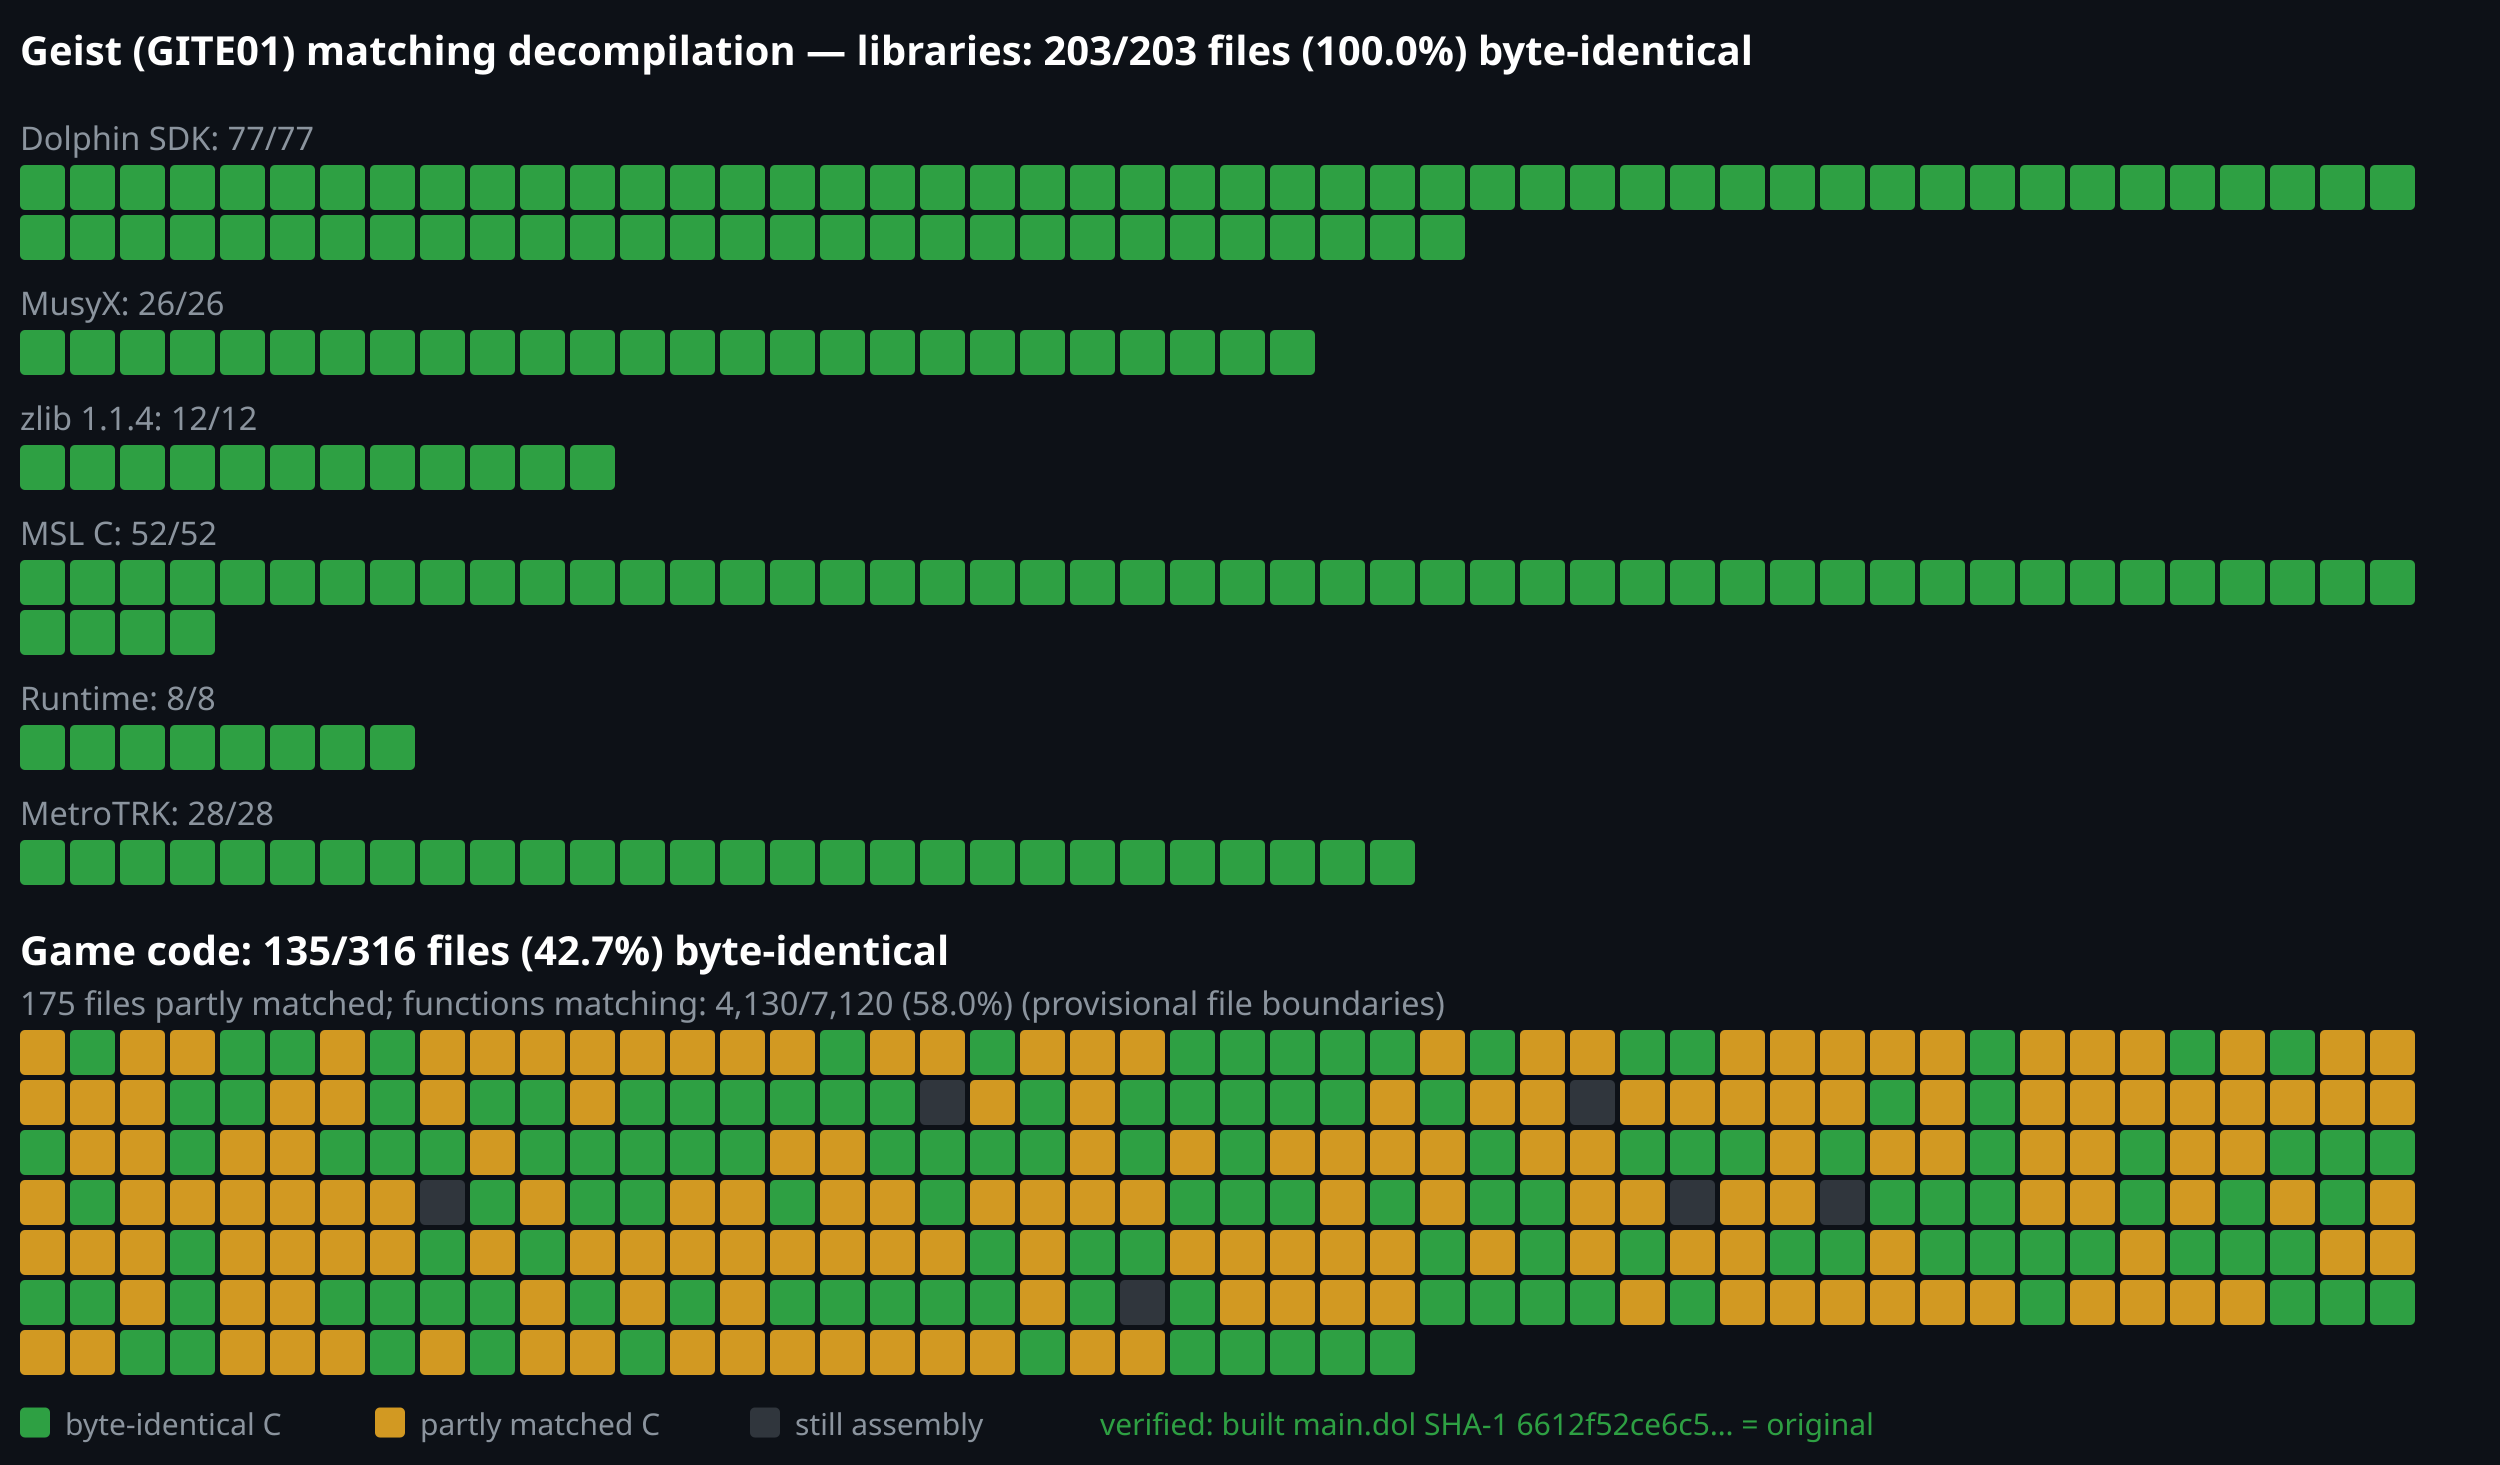
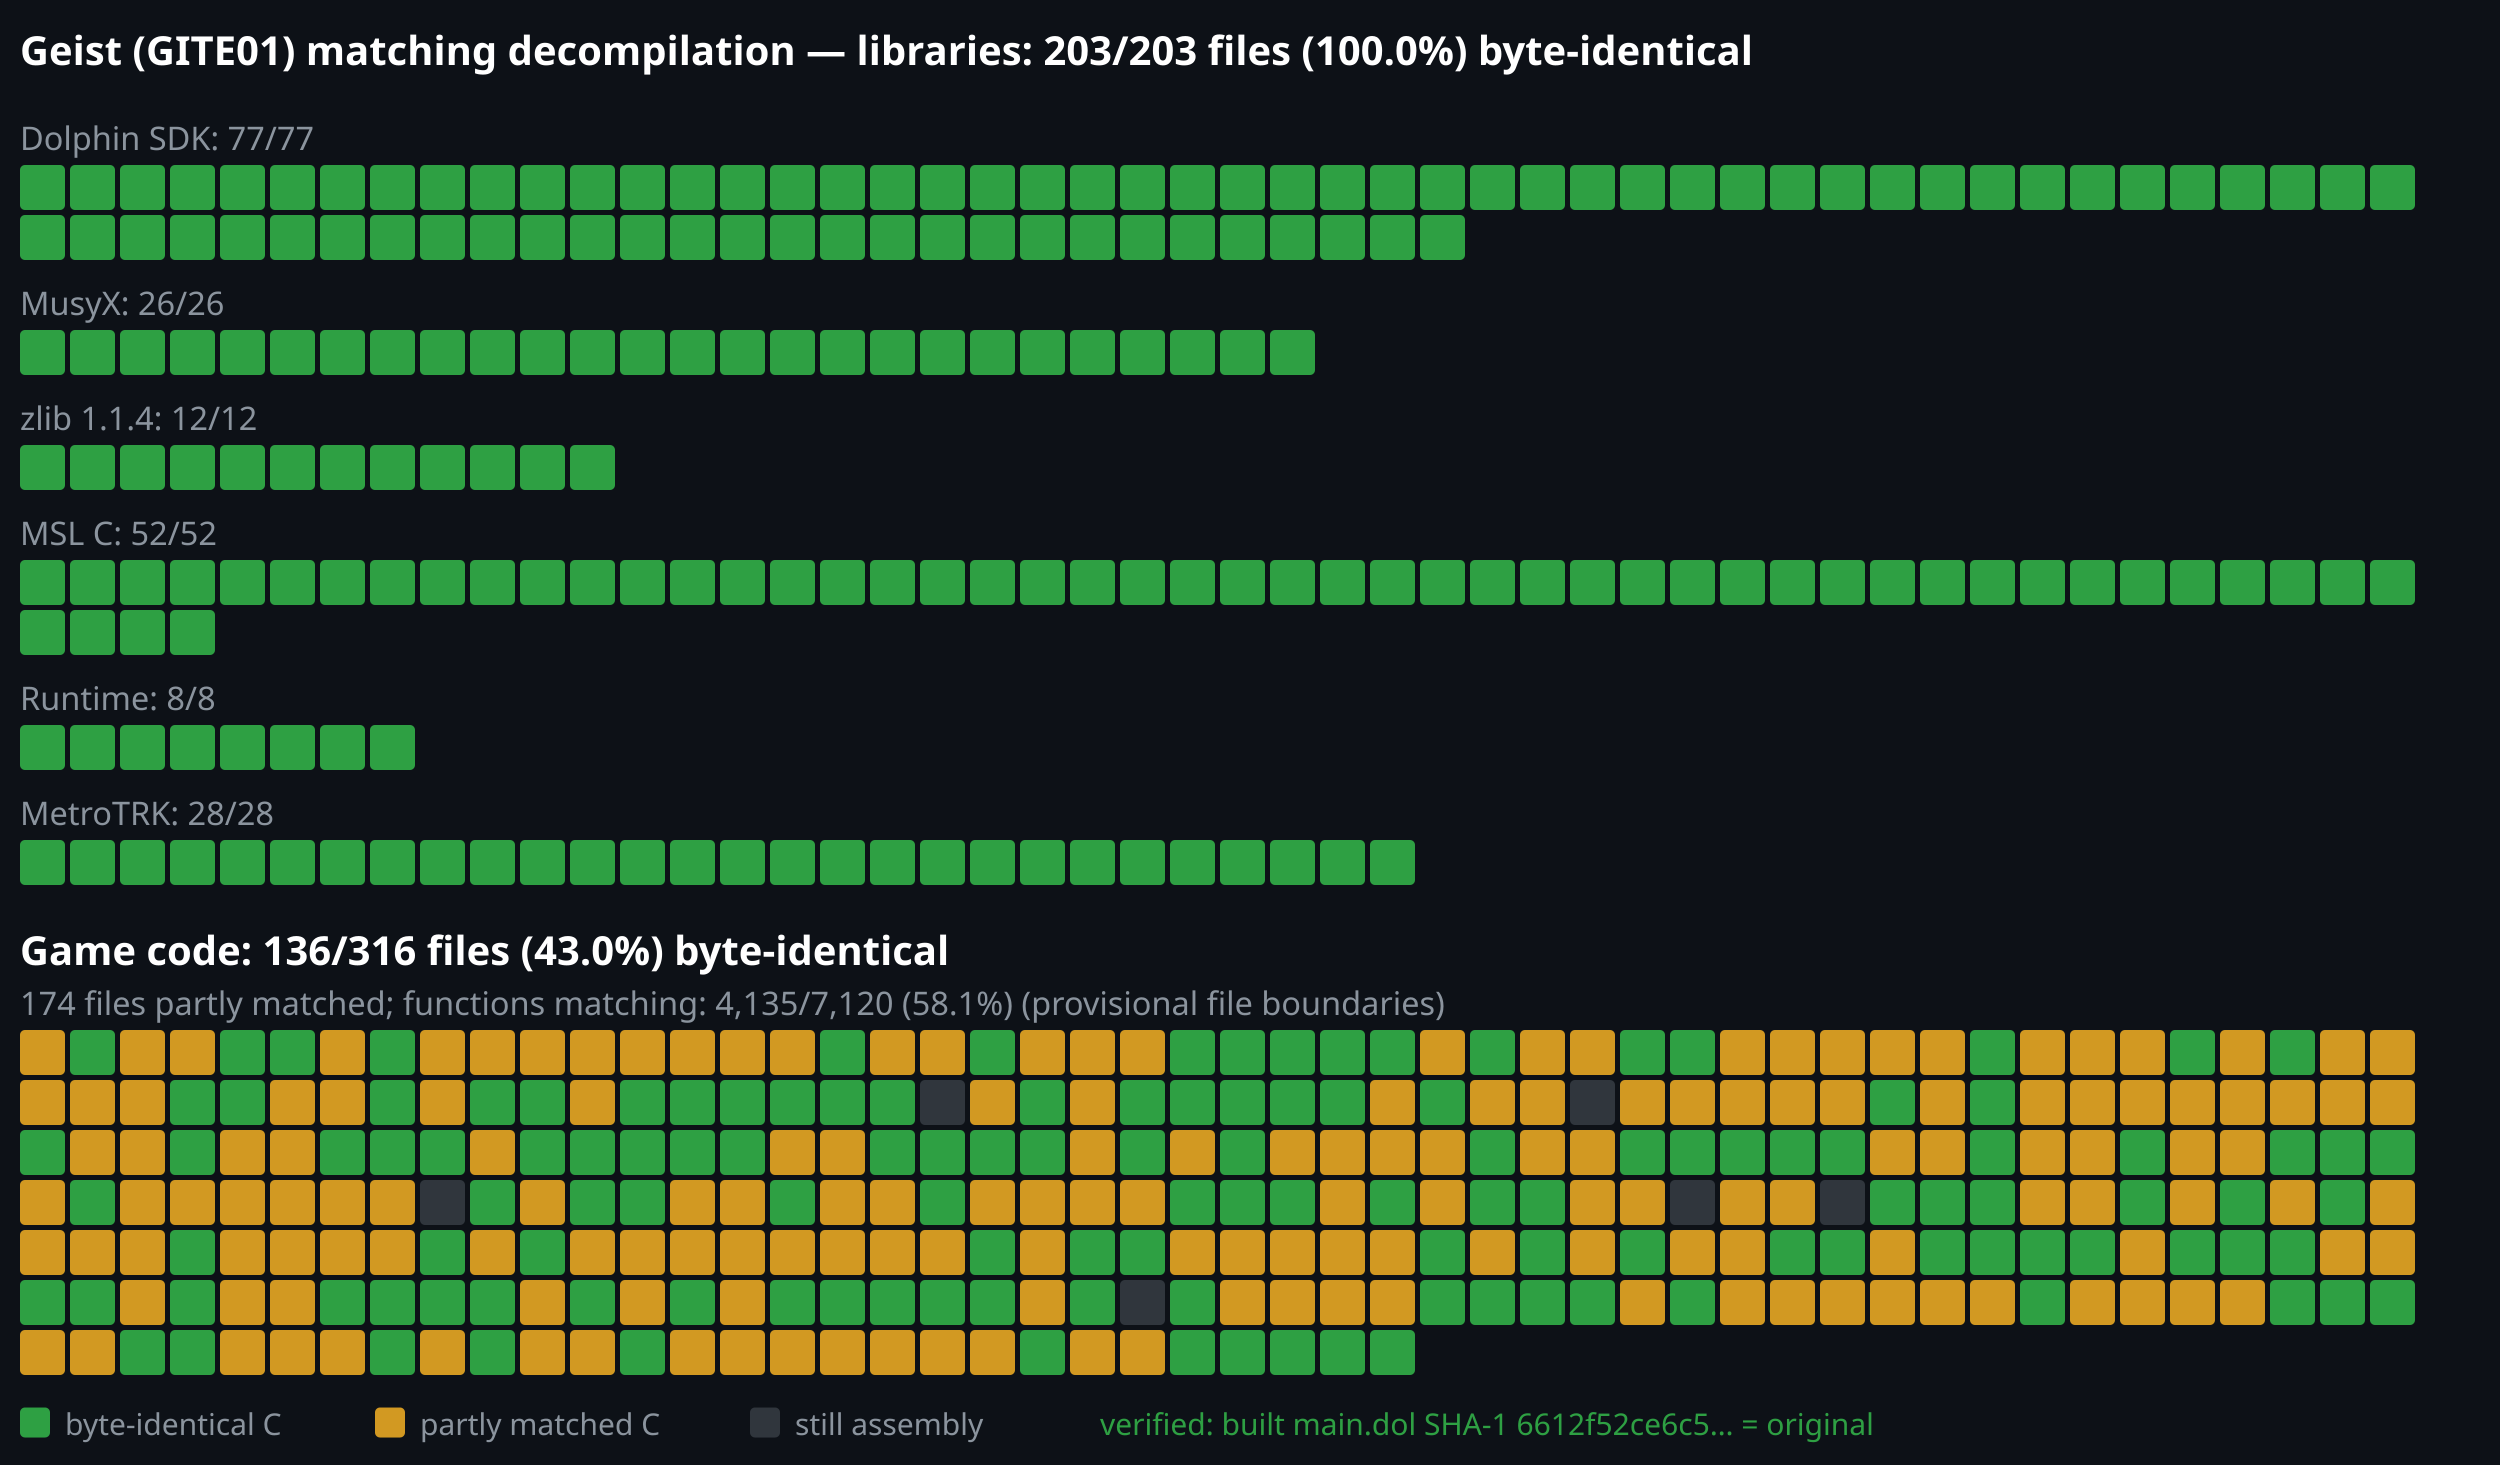
<svg xmlns="http://www.w3.org/2000/svg" viewBox="0 0 1000 586" width="1000" height="586">
  <rect width="1000" height="586" fill="#0d1117" />
  <text x="8" y="26" font-family="sans-serif" font-size="16" font-weight="bold" fill="#ffffff">Geist (GITE01) matching decompilation — libraries: 203/203 files (100.0%) byte-identical</text>
  <text x="8" y="60" font-family="sans-serif" font-size="13" font-weight="normal" fill="#8b949e">Dolphin SDK: 77/77</text>
  <rect x="8" y="66" width="18" height="18" rx="2" fill="#2ea043" />
  <rect x="28" y="66" width="18" height="18" rx="2" fill="#2ea043" />
  <rect x="48" y="66" width="18" height="18" rx="2" fill="#2ea043" />
  <rect x="68" y="66" width="18" height="18" rx="2" fill="#2ea043" />
  <rect x="88" y="66" width="18" height="18" rx="2" fill="#2ea043" />
  <rect x="108" y="66" width="18" height="18" rx="2" fill="#2ea043" />
  <rect x="128" y="66" width="18" height="18" rx="2" fill="#2ea043" />
  <rect x="148" y="66" width="18" height="18" rx="2" fill="#2ea043" />
  <rect x="168" y="66" width="18" height="18" rx="2" fill="#2ea043" />
  <rect x="188" y="66" width="18" height="18" rx="2" fill="#2ea043" />
  <rect x="208" y="66" width="18" height="18" rx="2" fill="#2ea043" />
  <rect x="228" y="66" width="18" height="18" rx="2" fill="#2ea043" />
  <rect x="248" y="66" width="18" height="18" rx="2" fill="#2ea043" />
  <rect x="268" y="66" width="18" height="18" rx="2" fill="#2ea043" />
  <rect x="288" y="66" width="18" height="18" rx="2" fill="#2ea043" />
  <rect x="308" y="66" width="18" height="18" rx="2" fill="#2ea043" />
  <rect x="328" y="66" width="18" height="18" rx="2" fill="#2ea043" />
  <rect x="348" y="66" width="18" height="18" rx="2" fill="#2ea043" />
  <rect x="368" y="66" width="18" height="18" rx="2" fill="#2ea043" />
  <rect x="388" y="66" width="18" height="18" rx="2" fill="#2ea043" />
  <rect x="408" y="66" width="18" height="18" rx="2" fill="#2ea043" />
  <rect x="428" y="66" width="18" height="18" rx="2" fill="#2ea043" />
  <rect x="448" y="66" width="18" height="18" rx="2" fill="#2ea043" />
  <rect x="468" y="66" width="18" height="18" rx="2" fill="#2ea043" />
  <rect x="488" y="66" width="18" height="18" rx="2" fill="#2ea043" />
  <rect x="508" y="66" width="18" height="18" rx="2" fill="#2ea043" />
  <rect x="528" y="66" width="18" height="18" rx="2" fill="#2ea043" />
  <rect x="548" y="66" width="18" height="18" rx="2" fill="#2ea043" />
  <rect x="568" y="66" width="18" height="18" rx="2" fill="#2ea043" />
  <rect x="588" y="66" width="18" height="18" rx="2" fill="#2ea043" />
  <rect x="608" y="66" width="18" height="18" rx="2" fill="#2ea043" />
  <rect x="628" y="66" width="18" height="18" rx="2" fill="#2ea043" />
  <rect x="648" y="66" width="18" height="18" rx="2" fill="#2ea043" />
  <rect x="668" y="66" width="18" height="18" rx="2" fill="#2ea043" />
  <rect x="688" y="66" width="18" height="18" rx="2" fill="#2ea043" />
  <rect x="708" y="66" width="18" height="18" rx="2" fill="#2ea043" />
  <rect x="728" y="66" width="18" height="18" rx="2" fill="#2ea043" />
  <rect x="748" y="66" width="18" height="18" rx="2" fill="#2ea043" />
  <rect x="768" y="66" width="18" height="18" rx="2" fill="#2ea043" />
  <rect x="788" y="66" width="18" height="18" rx="2" fill="#2ea043" />
  <rect x="808" y="66" width="18" height="18" rx="2" fill="#2ea043" />
  <rect x="828" y="66" width="18" height="18" rx="2" fill="#2ea043" />
  <rect x="848" y="66" width="18" height="18" rx="2" fill="#2ea043" />
  <rect x="868" y="66" width="18" height="18" rx="2" fill="#2ea043" />
  <rect x="888" y="66" width="18" height="18" rx="2" fill="#2ea043" />
  <rect x="908" y="66" width="18" height="18" rx="2" fill="#2ea043" />
  <rect x="928" y="66" width="18" height="18" rx="2" fill="#2ea043" />
  <rect x="948" y="66" width="18" height="18" rx="2" fill="#2ea043" />
  <rect x="8" y="86" width="18" height="18" rx="2" fill="#2ea043" />
  <rect x="28" y="86" width="18" height="18" rx="2" fill="#2ea043" />
  <rect x="48" y="86" width="18" height="18" rx="2" fill="#2ea043" />
  <rect x="68" y="86" width="18" height="18" rx="2" fill="#2ea043" />
  <rect x="88" y="86" width="18" height="18" rx="2" fill="#2ea043" />
  <rect x="108" y="86" width="18" height="18" rx="2" fill="#2ea043" />
  <rect x="128" y="86" width="18" height="18" rx="2" fill="#2ea043" />
  <rect x="148" y="86" width="18" height="18" rx="2" fill="#2ea043" />
  <rect x="168" y="86" width="18" height="18" rx="2" fill="#2ea043" />
  <rect x="188" y="86" width="18" height="18" rx="2" fill="#2ea043" />
  <rect x="208" y="86" width="18" height="18" rx="2" fill="#2ea043" />
  <rect x="228" y="86" width="18" height="18" rx="2" fill="#2ea043" />
  <rect x="248" y="86" width="18" height="18" rx="2" fill="#2ea043" />
  <rect x="268" y="86" width="18" height="18" rx="2" fill="#2ea043" />
  <rect x="288" y="86" width="18" height="18" rx="2" fill="#2ea043" />
  <rect x="308" y="86" width="18" height="18" rx="2" fill="#2ea043" />
  <rect x="328" y="86" width="18" height="18" rx="2" fill="#2ea043" />
  <rect x="348" y="86" width="18" height="18" rx="2" fill="#2ea043" />
  <rect x="368" y="86" width="18" height="18" rx="2" fill="#2ea043" />
  <rect x="388" y="86" width="18" height="18" rx="2" fill="#2ea043" />
  <rect x="408" y="86" width="18" height="18" rx="2" fill="#2ea043" />
  <rect x="428" y="86" width="18" height="18" rx="2" fill="#2ea043" />
  <rect x="448" y="86" width="18" height="18" rx="2" fill="#2ea043" />
  <rect x="468" y="86" width="18" height="18" rx="2" fill="#2ea043" />
  <rect x="488" y="86" width="18" height="18" rx="2" fill="#2ea043" />
  <rect x="508" y="86" width="18" height="18" rx="2" fill="#2ea043" />
  <rect x="528" y="86" width="18" height="18" rx="2" fill="#2ea043" />
  <rect x="548" y="86" width="18" height="18" rx="2" fill="#2ea043" />
  <rect x="568" y="86" width="18" height="18" rx="2" fill="#2ea043" />
  <text x="8" y="126" font-family="sans-serif" font-size="13" font-weight="normal" fill="#8b949e">MusyX: 26/26</text>
  <rect x="8" y="132" width="18" height="18" rx="2" fill="#2ea043" />
  <rect x="28" y="132" width="18" height="18" rx="2" fill="#2ea043" />
  <rect x="48" y="132" width="18" height="18" rx="2" fill="#2ea043" />
  <rect x="68" y="132" width="18" height="18" rx="2" fill="#2ea043" />
  <rect x="88" y="132" width="18" height="18" rx="2" fill="#2ea043" />
  <rect x="108" y="132" width="18" height="18" rx="2" fill="#2ea043" />
  <rect x="128" y="132" width="18" height="18" rx="2" fill="#2ea043" />
  <rect x="148" y="132" width="18" height="18" rx="2" fill="#2ea043" />
  <rect x="168" y="132" width="18" height="18" rx="2" fill="#2ea043" />
  <rect x="188" y="132" width="18" height="18" rx="2" fill="#2ea043" />
  <rect x="208" y="132" width="18" height="18" rx="2" fill="#2ea043" />
  <rect x="228" y="132" width="18" height="18" rx="2" fill="#2ea043" />
  <rect x="248" y="132" width="18" height="18" rx="2" fill="#2ea043" />
  <rect x="268" y="132" width="18" height="18" rx="2" fill="#2ea043" />
  <rect x="288" y="132" width="18" height="18" rx="2" fill="#2ea043" />
  <rect x="308" y="132" width="18" height="18" rx="2" fill="#2ea043" />
  <rect x="328" y="132" width="18" height="18" rx="2" fill="#2ea043" />
  <rect x="348" y="132" width="18" height="18" rx="2" fill="#2ea043" />
  <rect x="368" y="132" width="18" height="18" rx="2" fill="#2ea043" />
  <rect x="388" y="132" width="18" height="18" rx="2" fill="#2ea043" />
  <rect x="408" y="132" width="18" height="18" rx="2" fill="#2ea043" />
  <rect x="428" y="132" width="18" height="18" rx="2" fill="#2ea043" />
  <rect x="448" y="132" width="18" height="18" rx="2" fill="#2ea043" />
  <rect x="468" y="132" width="18" height="18" rx="2" fill="#2ea043" />
  <rect x="488" y="132" width="18" height="18" rx="2" fill="#2ea043" />
  <rect x="508" y="132" width="18" height="18" rx="2" fill="#2ea043" />
  <text x="8" y="172" font-family="sans-serif" font-size="13" font-weight="normal" fill="#8b949e">zlib 1.1.4: 12/12</text>
  <rect x="8" y="178" width="18" height="18" rx="2" fill="#2ea043" />
  <rect x="28" y="178" width="18" height="18" rx="2" fill="#2ea043" />
  <rect x="48" y="178" width="18" height="18" rx="2" fill="#2ea043" />
  <rect x="68" y="178" width="18" height="18" rx="2" fill="#2ea043" />
  <rect x="88" y="178" width="18" height="18" rx="2" fill="#2ea043" />
  <rect x="108" y="178" width="18" height="18" rx="2" fill="#2ea043" />
  <rect x="128" y="178" width="18" height="18" rx="2" fill="#2ea043" />
  <rect x="148" y="178" width="18" height="18" rx="2" fill="#2ea043" />
  <rect x="168" y="178" width="18" height="18" rx="2" fill="#2ea043" />
  <rect x="188" y="178" width="18" height="18" rx="2" fill="#2ea043" />
  <rect x="208" y="178" width="18" height="18" rx="2" fill="#2ea043" />
  <rect x="228" y="178" width="18" height="18" rx="2" fill="#2ea043" />
  <text x="8" y="218" font-family="sans-serif" font-size="13" font-weight="normal" fill="#8b949e">MSL C: 52/52</text>
  <rect x="8" y="224" width="18" height="18" rx="2" fill="#2ea043" />
  <rect x="28" y="224" width="18" height="18" rx="2" fill="#2ea043" />
  <rect x="48" y="224" width="18" height="18" rx="2" fill="#2ea043" />
  <rect x="68" y="224" width="18" height="18" rx="2" fill="#2ea043" />
  <rect x="88" y="224" width="18" height="18" rx="2" fill="#2ea043" />
  <rect x="108" y="224" width="18" height="18" rx="2" fill="#2ea043" />
  <rect x="128" y="224" width="18" height="18" rx="2" fill="#2ea043" />
  <rect x="148" y="224" width="18" height="18" rx="2" fill="#2ea043" />
  <rect x="168" y="224" width="18" height="18" rx="2" fill="#2ea043" />
  <rect x="188" y="224" width="18" height="18" rx="2" fill="#2ea043" />
  <rect x="208" y="224" width="18" height="18" rx="2" fill="#2ea043" />
  <rect x="228" y="224" width="18" height="18" rx="2" fill="#2ea043" />
  <rect x="248" y="224" width="18" height="18" rx="2" fill="#2ea043" />
  <rect x="268" y="224" width="18" height="18" rx="2" fill="#2ea043" />
  <rect x="288" y="224" width="18" height="18" rx="2" fill="#2ea043" />
  <rect x="308" y="224" width="18" height="18" rx="2" fill="#2ea043" />
  <rect x="328" y="224" width="18" height="18" rx="2" fill="#2ea043" />
  <rect x="348" y="224" width="18" height="18" rx="2" fill="#2ea043" />
  <rect x="368" y="224" width="18" height="18" rx="2" fill="#2ea043" />
  <rect x="388" y="224" width="18" height="18" rx="2" fill="#2ea043" />
  <rect x="408" y="224" width="18" height="18" rx="2" fill="#2ea043" />
  <rect x="428" y="224" width="18" height="18" rx="2" fill="#2ea043" />
  <rect x="448" y="224" width="18" height="18" rx="2" fill="#2ea043" />
  <rect x="468" y="224" width="18" height="18" rx="2" fill="#2ea043" />
  <rect x="488" y="224" width="18" height="18" rx="2" fill="#2ea043" />
  <rect x="508" y="224" width="18" height="18" rx="2" fill="#2ea043" />
  <rect x="528" y="224" width="18" height="18" rx="2" fill="#2ea043" />
  <rect x="548" y="224" width="18" height="18" rx="2" fill="#2ea043" />
  <rect x="568" y="224" width="18" height="18" rx="2" fill="#2ea043" />
  <rect x="588" y="224" width="18" height="18" rx="2" fill="#2ea043" />
  <rect x="608" y="224" width="18" height="18" rx="2" fill="#2ea043" />
  <rect x="628" y="224" width="18" height="18" rx="2" fill="#2ea043" />
  <rect x="648" y="224" width="18" height="18" rx="2" fill="#2ea043" />
  <rect x="668" y="224" width="18" height="18" rx="2" fill="#2ea043" />
  <rect x="688" y="224" width="18" height="18" rx="2" fill="#2ea043" />
  <rect x="708" y="224" width="18" height="18" rx="2" fill="#2ea043" />
  <rect x="728" y="224" width="18" height="18" rx="2" fill="#2ea043" />
  <rect x="748" y="224" width="18" height="18" rx="2" fill="#2ea043" />
  <rect x="768" y="224" width="18" height="18" rx="2" fill="#2ea043" />
  <rect x="788" y="224" width="18" height="18" rx="2" fill="#2ea043" />
  <rect x="808" y="224" width="18" height="18" rx="2" fill="#2ea043" />
  <rect x="828" y="224" width="18" height="18" rx="2" fill="#2ea043" />
  <rect x="848" y="224" width="18" height="18" rx="2" fill="#2ea043" />
  <rect x="868" y="224" width="18" height="18" rx="2" fill="#2ea043" />
  <rect x="888" y="224" width="18" height="18" rx="2" fill="#2ea043" />
  <rect x="908" y="224" width="18" height="18" rx="2" fill="#2ea043" />
  <rect x="928" y="224" width="18" height="18" rx="2" fill="#2ea043" />
  <rect x="948" y="224" width="18" height="18" rx="2" fill="#2ea043" />
  <rect x="8" y="244" width="18" height="18" rx="2" fill="#2ea043" />
  <rect x="28" y="244" width="18" height="18" rx="2" fill="#2ea043" />
  <rect x="48" y="244" width="18" height="18" rx="2" fill="#2ea043" />
  <rect x="68" y="244" width="18" height="18" rx="2" fill="#2ea043" />
  <text x="8" y="284" font-family="sans-serif" font-size="13" font-weight="normal" fill="#8b949e">Runtime: 8/8</text>
  <rect x="8" y="290" width="18" height="18" rx="2" fill="#2ea043" />
  <rect x="28" y="290" width="18" height="18" rx="2" fill="#2ea043" />
  <rect x="48" y="290" width="18" height="18" rx="2" fill="#2ea043" />
  <rect x="68" y="290" width="18" height="18" rx="2" fill="#2ea043" />
  <rect x="88" y="290" width="18" height="18" rx="2" fill="#2ea043" />
  <rect x="108" y="290" width="18" height="18" rx="2" fill="#2ea043" />
  <rect x="128" y="290" width="18" height="18" rx="2" fill="#2ea043" />
  <rect x="148" y="290" width="18" height="18" rx="2" fill="#2ea043" />
  <text x="8" y="330" font-family="sans-serif" font-size="13" font-weight="normal" fill="#8b949e">MetroTRK: 28/28</text>
  <rect x="8" y="336" width="18" height="18" rx="2" fill="#2ea043" />
  <rect x="28" y="336" width="18" height="18" rx="2" fill="#2ea043" />
  <rect x="48" y="336" width="18" height="18" rx="2" fill="#2ea043" />
  <rect x="68" y="336" width="18" height="18" rx="2" fill="#2ea043" />
  <rect x="88" y="336" width="18" height="18" rx="2" fill="#2ea043" />
  <rect x="108" y="336" width="18" height="18" rx="2" fill="#2ea043" />
  <rect x="128" y="336" width="18" height="18" rx="2" fill="#2ea043" />
  <rect x="148" y="336" width="18" height="18" rx="2" fill="#2ea043" />
  <rect x="168" y="336" width="18" height="18" rx="2" fill="#2ea043" />
  <rect x="188" y="336" width="18" height="18" rx="2" fill="#2ea043" />
  <rect x="208" y="336" width="18" height="18" rx="2" fill="#2ea043" />
  <rect x="228" y="336" width="18" height="18" rx="2" fill="#2ea043" />
  <rect x="248" y="336" width="18" height="18" rx="2" fill="#2ea043" />
  <rect x="268" y="336" width="18" height="18" rx="2" fill="#2ea043" />
  <rect x="288" y="336" width="18" height="18" rx="2" fill="#2ea043" />
  <rect x="308" y="336" width="18" height="18" rx="2" fill="#2ea043" />
  <rect x="328" y="336" width="18" height="18" rx="2" fill="#2ea043" />
  <rect x="348" y="336" width="18" height="18" rx="2" fill="#2ea043" />
  <rect x="368" y="336" width="18" height="18" rx="2" fill="#2ea043" />
  <rect x="388" y="336" width="18" height="18" rx="2" fill="#2ea043" />
  <rect x="408" y="336" width="18" height="18" rx="2" fill="#2ea043" />
  <rect x="428" y="336" width="18" height="18" rx="2" fill="#2ea043" />
  <rect x="448" y="336" width="18" height="18" rx="2" fill="#2ea043" />
  <rect x="468" y="336" width="18" height="18" rx="2" fill="#2ea043" />
  <rect x="488" y="336" width="18" height="18" rx="2" fill="#2ea043" />
  <rect x="508" y="336" width="18" height="18" rx="2" fill="#2ea043" />
  <rect x="528" y="336" width="18" height="18" rx="2" fill="#2ea043" />
  <rect x="548" y="336" width="18" height="18" rx="2" fill="#2ea043" />
-   <text x="8" y="386" font-family="sans-serif" font-size="16" font-weight="bold" fill="#ffffff">Game code: 135/316 files (42.7%) byte-identical</text>
-   <text x="8" y="406" font-family="sans-serif" font-size="13" font-weight="normal" fill="#8b949e">175 files partly matched; functions matching: 4,130/7,120 (58.0%) (provisional file boundaries)</text>
+   <text x="8" y="386" font-family="sans-serif" font-size="16" font-weight="bold" fill="#ffffff">Game code: 136/316 files (43.0%) byte-identical</text>
+   <text x="8" y="406" font-family="sans-serif" font-size="13" font-weight="normal" fill="#8b949e">174 files partly matched; functions matching: 4,135/7,120 (58.1%) (provisional file boundaries)</text>
  <rect x="8" y="412" width="18" height="18" rx="2" fill="#d29922" />
  <rect x="28" y="412" width="18" height="18" rx="2" fill="#2ea043" />
  <rect x="48" y="412" width="18" height="18" rx="2" fill="#d29922" />
  <rect x="68" y="412" width="18" height="18" rx="2" fill="#d29922" />
  <rect x="88" y="412" width="18" height="18" rx="2" fill="#2ea043" />
  <rect x="108" y="412" width="18" height="18" rx="2" fill="#2ea043" />
  <rect x="128" y="412" width="18" height="18" rx="2" fill="#d29922" />
  <rect x="148" y="412" width="18" height="18" rx="2" fill="#2ea043" />
  <rect x="168" y="412" width="18" height="18" rx="2" fill="#d29922" />
  <rect x="188" y="412" width="18" height="18" rx="2" fill="#d29922" />
  <rect x="208" y="412" width="18" height="18" rx="2" fill="#d29922" />
  <rect x="228" y="412" width="18" height="18" rx="2" fill="#d29922" />
  <rect x="248" y="412" width="18" height="18" rx="2" fill="#d29922" />
  <rect x="268" y="412" width="18" height="18" rx="2" fill="#d29922" />
  <rect x="288" y="412" width="18" height="18" rx="2" fill="#d29922" />
  <rect x="308" y="412" width="18" height="18" rx="2" fill="#d29922" />
  <rect x="328" y="412" width="18" height="18" rx="2" fill="#2ea043" />
  <rect x="348" y="412" width="18" height="18" rx="2" fill="#d29922" />
  <rect x="368" y="412" width="18" height="18" rx="2" fill="#d29922" />
  <rect x="388" y="412" width="18" height="18" rx="2" fill="#2ea043" />
  <rect x="408" y="412" width="18" height="18" rx="2" fill="#d29922" />
  <rect x="428" y="412" width="18" height="18" rx="2" fill="#d29922" />
  <rect x="448" y="412" width="18" height="18" rx="2" fill="#d29922" />
  <rect x="468" y="412" width="18" height="18" rx="2" fill="#2ea043" />
  <rect x="488" y="412" width="18" height="18" rx="2" fill="#2ea043" />
  <rect x="508" y="412" width="18" height="18" rx="2" fill="#2ea043" />
  <rect x="528" y="412" width="18" height="18" rx="2" fill="#2ea043" />
  <rect x="548" y="412" width="18" height="18" rx="2" fill="#2ea043" />
  <rect x="568" y="412" width="18" height="18" rx="2" fill="#d29922" />
  <rect x="588" y="412" width="18" height="18" rx="2" fill="#2ea043" />
  <rect x="608" y="412" width="18" height="18" rx="2" fill="#d29922" />
  <rect x="628" y="412" width="18" height="18" rx="2" fill="#d29922" />
  <rect x="648" y="412" width="18" height="18" rx="2" fill="#2ea043" />
  <rect x="668" y="412" width="18" height="18" rx="2" fill="#2ea043" />
  <rect x="688" y="412" width="18" height="18" rx="2" fill="#d29922" />
  <rect x="708" y="412" width="18" height="18" rx="2" fill="#d29922" />
  <rect x="728" y="412" width="18" height="18" rx="2" fill="#d29922" />
  <rect x="748" y="412" width="18" height="18" rx="2" fill="#d29922" />
  <rect x="768" y="412" width="18" height="18" rx="2" fill="#d29922" />
  <rect x="788" y="412" width="18" height="18" rx="2" fill="#2ea043" />
  <rect x="808" y="412" width="18" height="18" rx="2" fill="#d29922" />
  <rect x="828" y="412" width="18" height="18" rx="2" fill="#d29922" />
  <rect x="848" y="412" width="18" height="18" rx="2" fill="#d29922" />
  <rect x="868" y="412" width="18" height="18" rx="2" fill="#2ea043" />
  <rect x="888" y="412" width="18" height="18" rx="2" fill="#d29922" />
  <rect x="908" y="412" width="18" height="18" rx="2" fill="#2ea043" />
  <rect x="928" y="412" width="18" height="18" rx="2" fill="#d29922" />
  <rect x="948" y="412" width="18" height="18" rx="2" fill="#d29922" />
  <rect x="8" y="432" width="18" height="18" rx="2" fill="#d29922" />
  <rect x="28" y="432" width="18" height="18" rx="2" fill="#d29922" />
  <rect x="48" y="432" width="18" height="18" rx="2" fill="#d29922" />
  <rect x="68" y="432" width="18" height="18" rx="2" fill="#2ea043" />
  <rect x="88" y="432" width="18" height="18" rx="2" fill="#2ea043" />
  <rect x="108" y="432" width="18" height="18" rx="2" fill="#d29922" />
  <rect x="128" y="432" width="18" height="18" rx="2" fill="#d29922" />
  <rect x="148" y="432" width="18" height="18" rx="2" fill="#2ea043" />
  <rect x="168" y="432" width="18" height="18" rx="2" fill="#d29922" />
  <rect x="188" y="432" width="18" height="18" rx="2" fill="#2ea043" />
  <rect x="208" y="432" width="18" height="18" rx="2" fill="#2ea043" />
  <rect x="228" y="432" width="18" height="18" rx="2" fill="#d29922" />
  <rect x="248" y="432" width="18" height="18" rx="2" fill="#2ea043" />
  <rect x="268" y="432" width="18" height="18" rx="2" fill="#2ea043" />
  <rect x="288" y="432" width="18" height="18" rx="2" fill="#2ea043" />
  <rect x="308" y="432" width="18" height="18" rx="2" fill="#2ea043" />
  <rect x="328" y="432" width="18" height="18" rx="2" fill="#2ea043" />
  <rect x="348" y="432" width="18" height="18" rx="2" fill="#2ea043" />
  <rect x="368" y="432" width="18" height="18" rx="2" fill="#30363d" />
  <rect x="388" y="432" width="18" height="18" rx="2" fill="#d29922" />
  <rect x="408" y="432" width="18" height="18" rx="2" fill="#2ea043" />
  <rect x="428" y="432" width="18" height="18" rx="2" fill="#d29922" />
  <rect x="448" y="432" width="18" height="18" rx="2" fill="#2ea043" />
  <rect x="468" y="432" width="18" height="18" rx="2" fill="#2ea043" />
  <rect x="488" y="432" width="18" height="18" rx="2" fill="#2ea043" />
  <rect x="508" y="432" width="18" height="18" rx="2" fill="#2ea043" />
  <rect x="528" y="432" width="18" height="18" rx="2" fill="#2ea043" />
  <rect x="548" y="432" width="18" height="18" rx="2" fill="#d29922" />
  <rect x="568" y="432" width="18" height="18" rx="2" fill="#2ea043" />
  <rect x="588" y="432" width="18" height="18" rx="2" fill="#d29922" />
  <rect x="608" y="432" width="18" height="18" rx="2" fill="#d29922" />
  <rect x="628" y="432" width="18" height="18" rx="2" fill="#30363d" />
  <rect x="648" y="432" width="18" height="18" rx="2" fill="#d29922" />
  <rect x="668" y="432" width="18" height="18" rx="2" fill="#d29922" />
  <rect x="688" y="432" width="18" height="18" rx="2" fill="#d29922" />
  <rect x="708" y="432" width="18" height="18" rx="2" fill="#d29922" />
  <rect x="728" y="432" width="18" height="18" rx="2" fill="#d29922" />
  <rect x="748" y="432" width="18" height="18" rx="2" fill="#2ea043" />
  <rect x="768" y="432" width="18" height="18" rx="2" fill="#d29922" />
  <rect x="788" y="432" width="18" height="18" rx="2" fill="#2ea043" />
  <rect x="808" y="432" width="18" height="18" rx="2" fill="#d29922" />
  <rect x="828" y="432" width="18" height="18" rx="2" fill="#d29922" />
  <rect x="848" y="432" width="18" height="18" rx="2" fill="#d29922" />
  <rect x="868" y="432" width="18" height="18" rx="2" fill="#d29922" />
  <rect x="888" y="432" width="18" height="18" rx="2" fill="#d29922" />
  <rect x="908" y="432" width="18" height="18" rx="2" fill="#d29922" />
  <rect x="928" y="432" width="18" height="18" rx="2" fill="#d29922" />
  <rect x="948" y="432" width="18" height="18" rx="2" fill="#d29922" />
  <rect x="8" y="452" width="18" height="18" rx="2" fill="#2ea043" />
  <rect x="28" y="452" width="18" height="18" rx="2" fill="#d29922" />
  <rect x="48" y="452" width="18" height="18" rx="2" fill="#d29922" />
  <rect x="68" y="452" width="18" height="18" rx="2" fill="#2ea043" />
  <rect x="88" y="452" width="18" height="18" rx="2" fill="#d29922" />
  <rect x="108" y="452" width="18" height="18" rx="2" fill="#d29922" />
  <rect x="128" y="452" width="18" height="18" rx="2" fill="#2ea043" />
  <rect x="148" y="452" width="18" height="18" rx="2" fill="#2ea043" />
  <rect x="168" y="452" width="18" height="18" rx="2" fill="#2ea043" />
  <rect x="188" y="452" width="18" height="18" rx="2" fill="#d29922" />
  <rect x="208" y="452" width="18" height="18" rx="2" fill="#2ea043" />
  <rect x="228" y="452" width="18" height="18" rx="2" fill="#2ea043" />
  <rect x="248" y="452" width="18" height="18" rx="2" fill="#2ea043" />
  <rect x="268" y="452" width="18" height="18" rx="2" fill="#2ea043" />
  <rect x="288" y="452" width="18" height="18" rx="2" fill="#2ea043" />
  <rect x="308" y="452" width="18" height="18" rx="2" fill="#d29922" />
  <rect x="328" y="452" width="18" height="18" rx="2" fill="#d29922" />
  <rect x="348" y="452" width="18" height="18" rx="2" fill="#2ea043" />
  <rect x="368" y="452" width="18" height="18" rx="2" fill="#2ea043" />
  <rect x="388" y="452" width="18" height="18" rx="2" fill="#2ea043" />
  <rect x="408" y="452" width="18" height="18" rx="2" fill="#2ea043" />
  <rect x="428" y="452" width="18" height="18" rx="2" fill="#d29922" />
  <rect x="448" y="452" width="18" height="18" rx="2" fill="#2ea043" />
  <rect x="468" y="452" width="18" height="18" rx="2" fill="#d29922" />
  <rect x="488" y="452" width="18" height="18" rx="2" fill="#2ea043" />
  <rect x="508" y="452" width="18" height="18" rx="2" fill="#d29922" />
  <rect x="528" y="452" width="18" height="18" rx="2" fill="#d29922" />
  <rect x="548" y="452" width="18" height="18" rx="2" fill="#d29922" />
  <rect x="568" y="452" width="18" height="18" rx="2" fill="#d29922" />
  <rect x="588" y="452" width="18" height="18" rx="2" fill="#2ea043" />
  <rect x="608" y="452" width="18" height="18" rx="2" fill="#d29922" />
  <rect x="628" y="452" width="18" height="18" rx="2" fill="#d29922" />
  <rect x="648" y="452" width="18" height="18" rx="2" fill="#2ea043" />
  <rect x="668" y="452" width="18" height="18" rx="2" fill="#2ea043" />
  <rect x="688" y="452" width="18" height="18" rx="2" fill="#2ea043" />
-   <rect x="708" y="452" width="18" height="18" rx="2" fill="#d29922" />
+   <rect x="708" y="452" width="18" height="18" rx="2" fill="#2ea043" />
  <rect x="728" y="452" width="18" height="18" rx="2" fill="#2ea043" />
  <rect x="748" y="452" width="18" height="18" rx="2" fill="#d29922" />
  <rect x="768" y="452" width="18" height="18" rx="2" fill="#d29922" />
  <rect x="788" y="452" width="18" height="18" rx="2" fill="#2ea043" />
  <rect x="808" y="452" width="18" height="18" rx="2" fill="#d29922" />
  <rect x="828" y="452" width="18" height="18" rx="2" fill="#d29922" />
  <rect x="848" y="452" width="18" height="18" rx="2" fill="#2ea043" />
  <rect x="868" y="452" width="18" height="18" rx="2" fill="#d29922" />
  <rect x="888" y="452" width="18" height="18" rx="2" fill="#d29922" />
  <rect x="908" y="452" width="18" height="18" rx="2" fill="#2ea043" />
  <rect x="928" y="452" width="18" height="18" rx="2" fill="#2ea043" />
  <rect x="948" y="452" width="18" height="18" rx="2" fill="#2ea043" />
  <rect x="8" y="472" width="18" height="18" rx="2" fill="#d29922" />
  <rect x="28" y="472" width="18" height="18" rx="2" fill="#2ea043" />
  <rect x="48" y="472" width="18" height="18" rx="2" fill="#d29922" />
  <rect x="68" y="472" width="18" height="18" rx="2" fill="#d29922" />
  <rect x="88" y="472" width="18" height="18" rx="2" fill="#d29922" />
  <rect x="108" y="472" width="18" height="18" rx="2" fill="#d29922" />
  <rect x="128" y="472" width="18" height="18" rx="2" fill="#d29922" />
  <rect x="148" y="472" width="18" height="18" rx="2" fill="#d29922" />
  <rect x="168" y="472" width="18" height="18" rx="2" fill="#30363d" />
  <rect x="188" y="472" width="18" height="18" rx="2" fill="#2ea043" />
  <rect x="208" y="472" width="18" height="18" rx="2" fill="#d29922" />
  <rect x="228" y="472" width="18" height="18" rx="2" fill="#2ea043" />
  <rect x="248" y="472" width="18" height="18" rx="2" fill="#2ea043" />
  <rect x="268" y="472" width="18" height="18" rx="2" fill="#d29922" />
  <rect x="288" y="472" width="18" height="18" rx="2" fill="#d29922" />
  <rect x="308" y="472" width="18" height="18" rx="2" fill="#2ea043" />
  <rect x="328" y="472" width="18" height="18" rx="2" fill="#d29922" />
  <rect x="348" y="472" width="18" height="18" rx="2" fill="#d29922" />
  <rect x="368" y="472" width="18" height="18" rx="2" fill="#2ea043" />
  <rect x="388" y="472" width="18" height="18" rx="2" fill="#d29922" />
  <rect x="408" y="472" width="18" height="18" rx="2" fill="#d29922" />
  <rect x="428" y="472" width="18" height="18" rx="2" fill="#d29922" />
  <rect x="448" y="472" width="18" height="18" rx="2" fill="#d29922" />
  <rect x="468" y="472" width="18" height="18" rx="2" fill="#2ea043" />
  <rect x="488" y="472" width="18" height="18" rx="2" fill="#2ea043" />
  <rect x="508" y="472" width="18" height="18" rx="2" fill="#2ea043" />
  <rect x="528" y="472" width="18" height="18" rx="2" fill="#d29922" />
  <rect x="548" y="472" width="18" height="18" rx="2" fill="#2ea043" />
  <rect x="568" y="472" width="18" height="18" rx="2" fill="#d29922" />
  <rect x="588" y="472" width="18" height="18" rx="2" fill="#2ea043" />
  <rect x="608" y="472" width="18" height="18" rx="2" fill="#2ea043" />
  <rect x="628" y="472" width="18" height="18" rx="2" fill="#d29922" />
  <rect x="648" y="472" width="18" height="18" rx="2" fill="#d29922" />
  <rect x="668" y="472" width="18" height="18" rx="2" fill="#30363d" />
  <rect x="688" y="472" width="18" height="18" rx="2" fill="#d29922" />
  <rect x="708" y="472" width="18" height="18" rx="2" fill="#d29922" />
  <rect x="728" y="472" width="18" height="18" rx="2" fill="#30363d" />
  <rect x="748" y="472" width="18" height="18" rx="2" fill="#2ea043" />
  <rect x="768" y="472" width="18" height="18" rx="2" fill="#2ea043" />
  <rect x="788" y="472" width="18" height="18" rx="2" fill="#2ea043" />
  <rect x="808" y="472" width="18" height="18" rx="2" fill="#d29922" />
  <rect x="828" y="472" width="18" height="18" rx="2" fill="#d29922" />
  <rect x="848" y="472" width="18" height="18" rx="2" fill="#2ea043" />
  <rect x="868" y="472" width="18" height="18" rx="2" fill="#d29922" />
  <rect x="888" y="472" width="18" height="18" rx="2" fill="#2ea043" />
  <rect x="908" y="472" width="18" height="18" rx="2" fill="#d29922" />
  <rect x="928" y="472" width="18" height="18" rx="2" fill="#2ea043" />
  <rect x="948" y="472" width="18" height="18" rx="2" fill="#d29922" />
  <rect x="8" y="492" width="18" height="18" rx="2" fill="#d29922" />
  <rect x="28" y="492" width="18" height="18" rx="2" fill="#d29922" />
  <rect x="48" y="492" width="18" height="18" rx="2" fill="#d29922" />
  <rect x="68" y="492" width="18" height="18" rx="2" fill="#2ea043" />
  <rect x="88" y="492" width="18" height="18" rx="2" fill="#d29922" />
  <rect x="108" y="492" width="18" height="18" rx="2" fill="#d29922" />
  <rect x="128" y="492" width="18" height="18" rx="2" fill="#d29922" />
  <rect x="148" y="492" width="18" height="18" rx="2" fill="#d29922" />
  <rect x="168" y="492" width="18" height="18" rx="2" fill="#2ea043" />
  <rect x="188" y="492" width="18" height="18" rx="2" fill="#d29922" />
  <rect x="208" y="492" width="18" height="18" rx="2" fill="#2ea043" />
  <rect x="228" y="492" width="18" height="18" rx="2" fill="#d29922" />
  <rect x="248" y="492" width="18" height="18" rx="2" fill="#d29922" />
  <rect x="268" y="492" width="18" height="18" rx="2" fill="#d29922" />
  <rect x="288" y="492" width="18" height="18" rx="2" fill="#d29922" />
  <rect x="308" y="492" width="18" height="18" rx="2" fill="#d29922" />
  <rect x="328" y="492" width="18" height="18" rx="2" fill="#d29922" />
  <rect x="348" y="492" width="18" height="18" rx="2" fill="#d29922" />
  <rect x="368" y="492" width="18" height="18" rx="2" fill="#d29922" />
  <rect x="388" y="492" width="18" height="18" rx="2" fill="#2ea043" />
  <rect x="408" y="492" width="18" height="18" rx="2" fill="#d29922" />
  <rect x="428" y="492" width="18" height="18" rx="2" fill="#2ea043" />
  <rect x="448" y="492" width="18" height="18" rx="2" fill="#2ea043" />
  <rect x="468" y="492" width="18" height="18" rx="2" fill="#d29922" />
  <rect x="488" y="492" width="18" height="18" rx="2" fill="#d29922" />
  <rect x="508" y="492" width="18" height="18" rx="2" fill="#d29922" />
  <rect x="528" y="492" width="18" height="18" rx="2" fill="#d29922" />
  <rect x="548" y="492" width="18" height="18" rx="2" fill="#d29922" />
  <rect x="568" y="492" width="18" height="18" rx="2" fill="#2ea043" />
  <rect x="588" y="492" width="18" height="18" rx="2" fill="#d29922" />
  <rect x="608" y="492" width="18" height="18" rx="2" fill="#2ea043" />
  <rect x="628" y="492" width="18" height="18" rx="2" fill="#d29922" />
  <rect x="648" y="492" width="18" height="18" rx="2" fill="#2ea043" />
  <rect x="668" y="492" width="18" height="18" rx="2" fill="#d29922" />
  <rect x="688" y="492" width="18" height="18" rx="2" fill="#d29922" />
  <rect x="708" y="492" width="18" height="18" rx="2" fill="#2ea043" />
  <rect x="728" y="492" width="18" height="18" rx="2" fill="#2ea043" />
  <rect x="748" y="492" width="18" height="18" rx="2" fill="#d29922" />
  <rect x="768" y="492" width="18" height="18" rx="2" fill="#2ea043" />
  <rect x="788" y="492" width="18" height="18" rx="2" fill="#2ea043" />
  <rect x="808" y="492" width="18" height="18" rx="2" fill="#2ea043" />
  <rect x="828" y="492" width="18" height="18" rx="2" fill="#2ea043" />
  <rect x="848" y="492" width="18" height="18" rx="2" fill="#d29922" />
  <rect x="868" y="492" width="18" height="18" rx="2" fill="#2ea043" />
  <rect x="888" y="492" width="18" height="18" rx="2" fill="#2ea043" />
  <rect x="908" y="492" width="18" height="18" rx="2" fill="#2ea043" />
  <rect x="928" y="492" width="18" height="18" rx="2" fill="#d29922" />
  <rect x="948" y="492" width="18" height="18" rx="2" fill="#d29922" />
  <rect x="8" y="512" width="18" height="18" rx="2" fill="#2ea043" />
  <rect x="28" y="512" width="18" height="18" rx="2" fill="#2ea043" />
  <rect x="48" y="512" width="18" height="18" rx="2" fill="#d29922" />
  <rect x="68" y="512" width="18" height="18" rx="2" fill="#2ea043" />
  <rect x="88" y="512" width="18" height="18" rx="2" fill="#d29922" />
  <rect x="108" y="512" width="18" height="18" rx="2" fill="#d29922" />
  <rect x="128" y="512" width="18" height="18" rx="2" fill="#2ea043" />
  <rect x="148" y="512" width="18" height="18" rx="2" fill="#2ea043" />
  <rect x="168" y="512" width="18" height="18" rx="2" fill="#2ea043" />
  <rect x="188" y="512" width="18" height="18" rx="2" fill="#2ea043" />
  <rect x="208" y="512" width="18" height="18" rx="2" fill="#d29922" />
  <rect x="228" y="512" width="18" height="18" rx="2" fill="#2ea043" />
  <rect x="248" y="512" width="18" height="18" rx="2" fill="#d29922" />
  <rect x="268" y="512" width="18" height="18" rx="2" fill="#2ea043" />
  <rect x="288" y="512" width="18" height="18" rx="2" fill="#d29922" />
  <rect x="308" y="512" width="18" height="18" rx="2" fill="#2ea043" />
  <rect x="328" y="512" width="18" height="18" rx="2" fill="#2ea043" />
  <rect x="348" y="512" width="18" height="18" rx="2" fill="#2ea043" />
  <rect x="368" y="512" width="18" height="18" rx="2" fill="#2ea043" />
  <rect x="388" y="512" width="18" height="18" rx="2" fill="#2ea043" />
  <rect x="408" y="512" width="18" height="18" rx="2" fill="#d29922" />
  <rect x="428" y="512" width="18" height="18" rx="2" fill="#2ea043" />
  <rect x="448" y="512" width="18" height="18" rx="2" fill="#30363d" />
  <rect x="468" y="512" width="18" height="18" rx="2" fill="#2ea043" />
  <rect x="488" y="512" width="18" height="18" rx="2" fill="#d29922" />
  <rect x="508" y="512" width="18" height="18" rx="2" fill="#d29922" />
  <rect x="528" y="512" width="18" height="18" rx="2" fill="#d29922" />
  <rect x="548" y="512" width="18" height="18" rx="2" fill="#d29922" />
  <rect x="568" y="512" width="18" height="18" rx="2" fill="#2ea043" />
  <rect x="588" y="512" width="18" height="18" rx="2" fill="#2ea043" />
  <rect x="608" y="512" width="18" height="18" rx="2" fill="#2ea043" />
  <rect x="628" y="512" width="18" height="18" rx="2" fill="#2ea043" />
  <rect x="648" y="512" width="18" height="18" rx="2" fill="#d29922" />
  <rect x="668" y="512" width="18" height="18" rx="2" fill="#2ea043" />
  <rect x="688" y="512" width="18" height="18" rx="2" fill="#d29922" />
  <rect x="708" y="512" width="18" height="18" rx="2" fill="#d29922" />
  <rect x="728" y="512" width="18" height="18" rx="2" fill="#d29922" />
  <rect x="748" y="512" width="18" height="18" rx="2" fill="#d29922" />
  <rect x="768" y="512" width="18" height="18" rx="2" fill="#d29922" />
  <rect x="788" y="512" width="18" height="18" rx="2" fill="#d29922" />
  <rect x="808" y="512" width="18" height="18" rx="2" fill="#2ea043" />
  <rect x="828" y="512" width="18" height="18" rx="2" fill="#d29922" />
  <rect x="848" y="512" width="18" height="18" rx="2" fill="#d29922" />
  <rect x="868" y="512" width="18" height="18" rx="2" fill="#d29922" />
  <rect x="888" y="512" width="18" height="18" rx="2" fill="#d29922" />
  <rect x="908" y="512" width="18" height="18" rx="2" fill="#2ea043" />
  <rect x="928" y="512" width="18" height="18" rx="2" fill="#2ea043" />
  <rect x="948" y="512" width="18" height="18" rx="2" fill="#2ea043" />
  <rect x="8" y="532" width="18" height="18" rx="2" fill="#d29922" />
  <rect x="28" y="532" width="18" height="18" rx="2" fill="#d29922" />
  <rect x="48" y="532" width="18" height="18" rx="2" fill="#2ea043" />
  <rect x="68" y="532" width="18" height="18" rx="2" fill="#2ea043" />
  <rect x="88" y="532" width="18" height="18" rx="2" fill="#d29922" />
  <rect x="108" y="532" width="18" height="18" rx="2" fill="#d29922" />
  <rect x="128" y="532" width="18" height="18" rx="2" fill="#d29922" />
  <rect x="148" y="532" width="18" height="18" rx="2" fill="#2ea043" />
  <rect x="168" y="532" width="18" height="18" rx="2" fill="#d29922" />
  <rect x="188" y="532" width="18" height="18" rx="2" fill="#2ea043" />
  <rect x="208" y="532" width="18" height="18" rx="2" fill="#d29922" />
  <rect x="228" y="532" width="18" height="18" rx="2" fill="#d29922" />
  <rect x="248" y="532" width="18" height="18" rx="2" fill="#2ea043" />
  <rect x="268" y="532" width="18" height="18" rx="2" fill="#d29922" />
  <rect x="288" y="532" width="18" height="18" rx="2" fill="#d29922" />
  <rect x="308" y="532" width="18" height="18" rx="2" fill="#d29922" />
  <rect x="328" y="532" width="18" height="18" rx="2" fill="#d29922" />
  <rect x="348" y="532" width="18" height="18" rx="2" fill="#d29922" />
  <rect x="368" y="532" width="18" height="18" rx="2" fill="#d29922" />
  <rect x="388" y="532" width="18" height="18" rx="2" fill="#d29922" />
  <rect x="408" y="532" width="18" height="18" rx="2" fill="#2ea043" />
  <rect x="428" y="532" width="18" height="18" rx="2" fill="#d29922" />
  <rect x="448" y="532" width="18" height="18" rx="2" fill="#d29922" />
  <rect x="468" y="532" width="18" height="18" rx="2" fill="#2ea043" />
  <rect x="488" y="532" width="18" height="18" rx="2" fill="#2ea043" />
  <rect x="508" y="532" width="18" height="18" rx="2" fill="#2ea043" />
  <rect x="528" y="532" width="18" height="18" rx="2" fill="#2ea043" />
  <rect x="548" y="532" width="18" height="18" rx="2" fill="#2ea043" />
  <rect x="8" y="563" width="12" height="12" rx="2" fill="#2ea043" />
  <text x="26" y="574" font-family="sans-serif" font-size="12" font-weight="normal" fill="#8b949e">byte-identical C</text>
  <rect x="150" y="563" width="12" height="12" rx="2" fill="#d29922" />
  <text x="168" y="574" font-family="sans-serif" font-size="12" font-weight="normal" fill="#8b949e">partly matched C</text>
  <rect x="300" y="563" width="12" height="12" rx="2" fill="#30363d" />
  <text x="318" y="574" font-family="sans-serif" font-size="12" font-weight="normal" fill="#8b949e">still assembly</text>
  <text x="440" y="574" font-family="sans-serif" font-size="12" font-weight="normal" fill="#2ea043">verified: built main.dol SHA-1 6612f52ce6c5… = original</text>
</svg>
